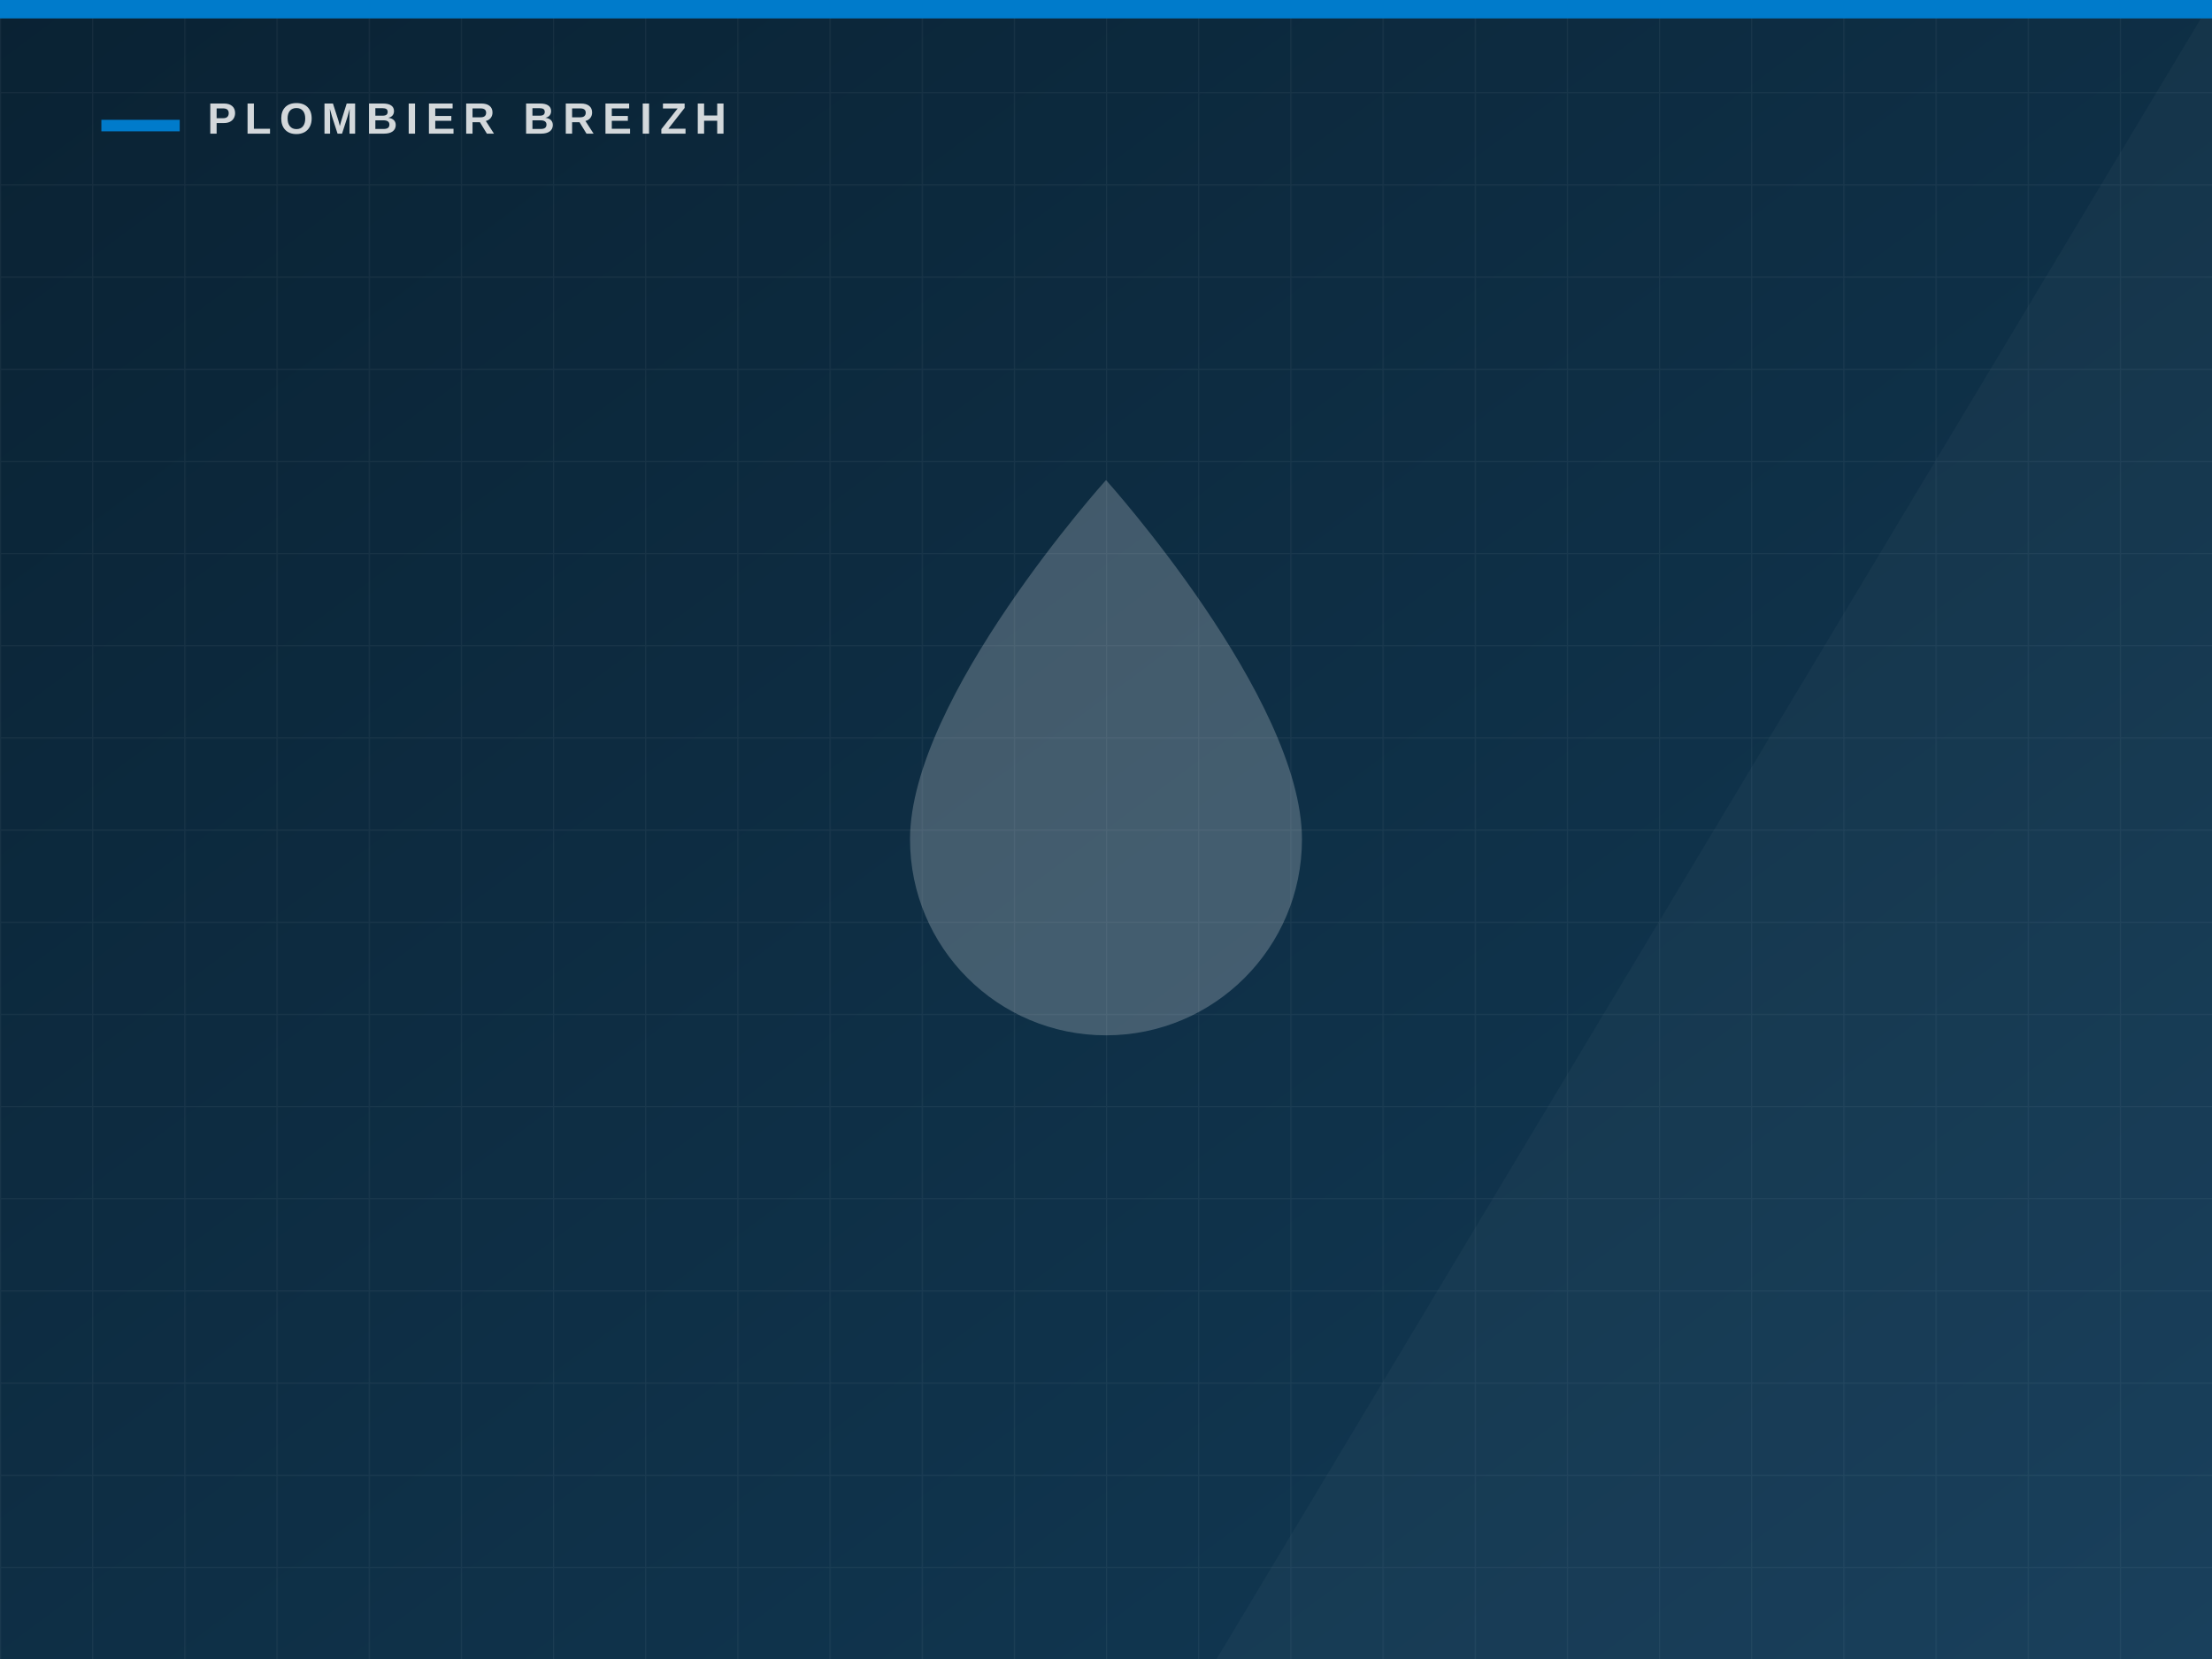
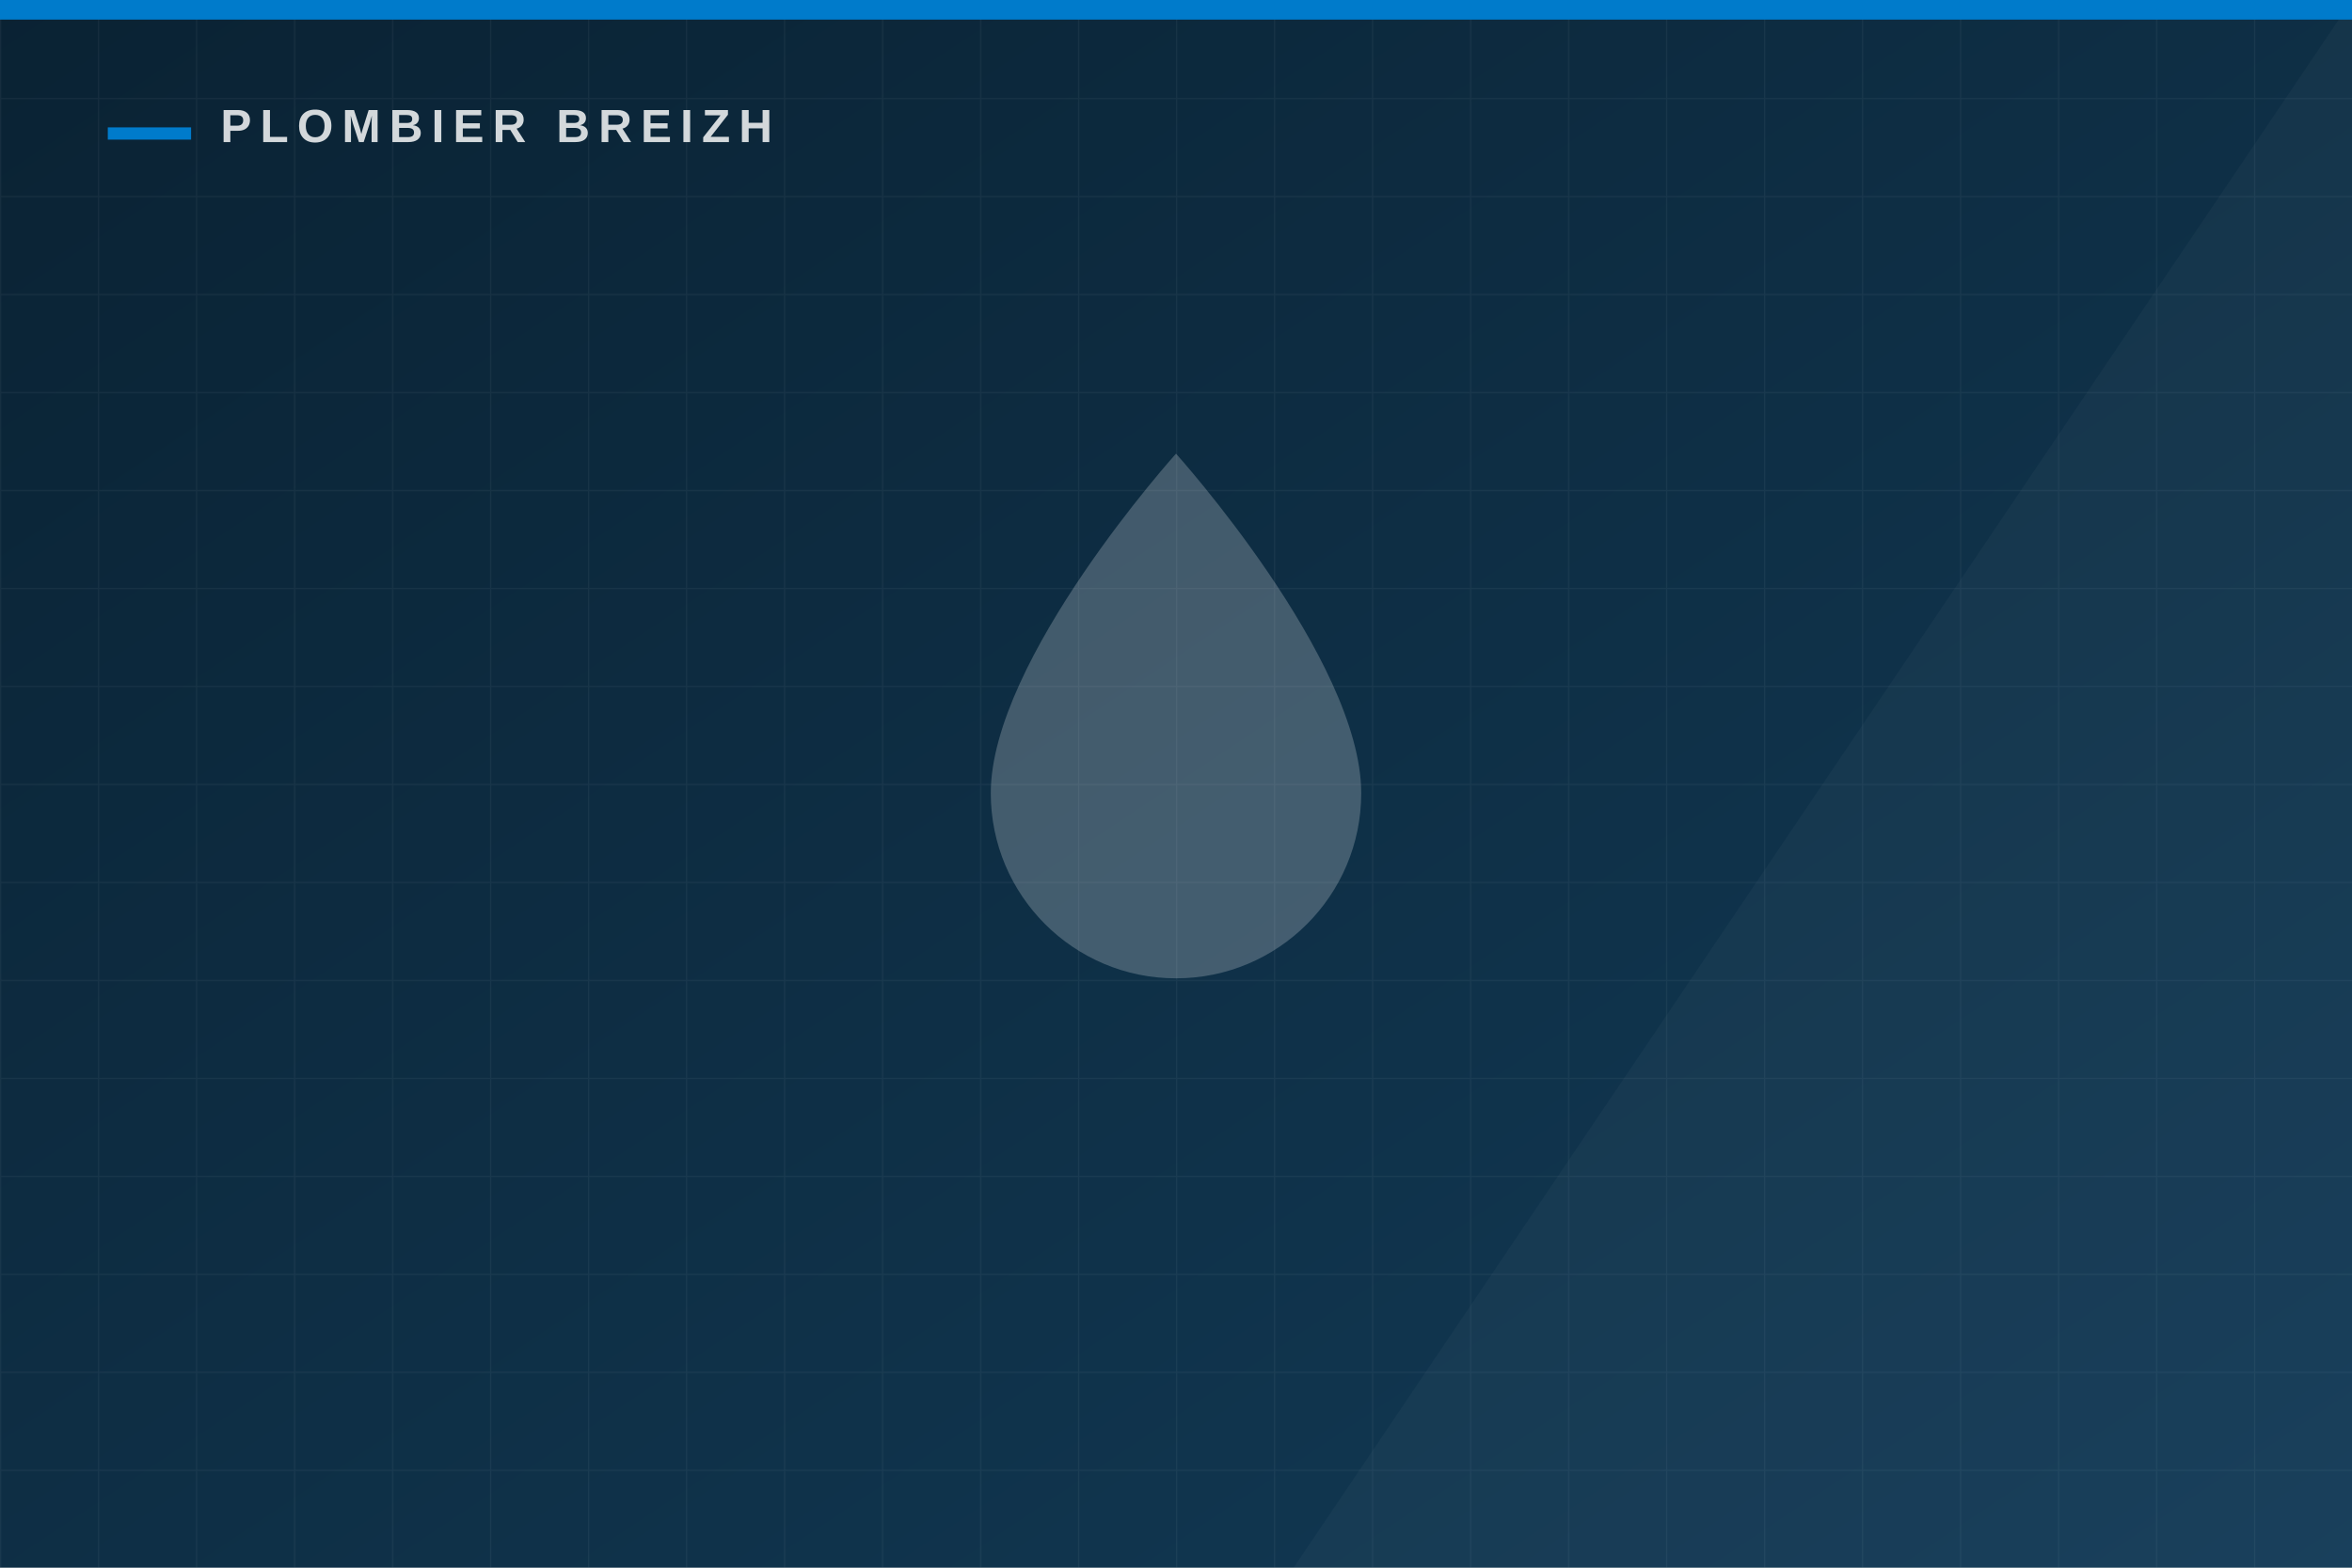
- <svg xmlns="http://www.w3.org/2000/svg" viewBox="0 0 960 720" width="960" height="720" role="presentation">
+ <svg xmlns="http://www.w3.org/2000/svg" viewBox="0 0 960 640" width="960" height="640" role="presentation">
  <defs>
    <linearGradient id="g" x1="0" y1="0" x2="1" y2="1">
      <stop offset="0" stop-color="#0A2233" />
      <stop offset="1" stop-color="#123B57" />
    </linearGradient>
    <pattern id="p" width="40" height="40" patternUnits="userSpaceOnUse">
      <path d="M40 0H0v40" fill="none" stroke="#FFFFFF" stroke-opacity="0.05" stroke-width="1" />
    </pattern>
  </defs>
-   <rect width="960" height="720" fill="url(#g)" />
-   <rect width="960" height="720" fill="url(#p)" />
-   <path d="M960 0 L960 720 L528 720 Z" fill="#FFFFFF" fill-opacity="0.03" />
+   <rect width="960" height="640" fill="url(#g)" />
+   <rect width="960" height="640" fill="url(#p)" />
+   <path d="M960 0 L960 640 L528 640 Z" fill="#FFFFFF" fill-opacity="0.03" />
  <rect x="0" y="0" width="960" height="8" fill="#007BCB" />
-   <g transform="translate(328.8 180) scale(4.725)">
+   <g transform="translate(345.6 160) scale(4.200)">
    <path d="M32 6C32 6 14 26 14 39a18 18 0 0 0 36 0C50 26 32 6 32 6Z" fill="#FFFFFF" fill-opacity="0.22" />
  </g>
  <g transform="translate(44 78)">
    <rect x="0" y="-26" width="34" height="5" fill="#007BCB" />
    <text x="46" y="-20" font-family="Segoe UI,Helvetica Neue,Arial,sans-serif" font-size="19" font-weight="700" letter-spacing="3.5" fill="#FFFFFF" fill-opacity="0.82">PLOMBIER BREIZH</text>
  </g>
</svg>
